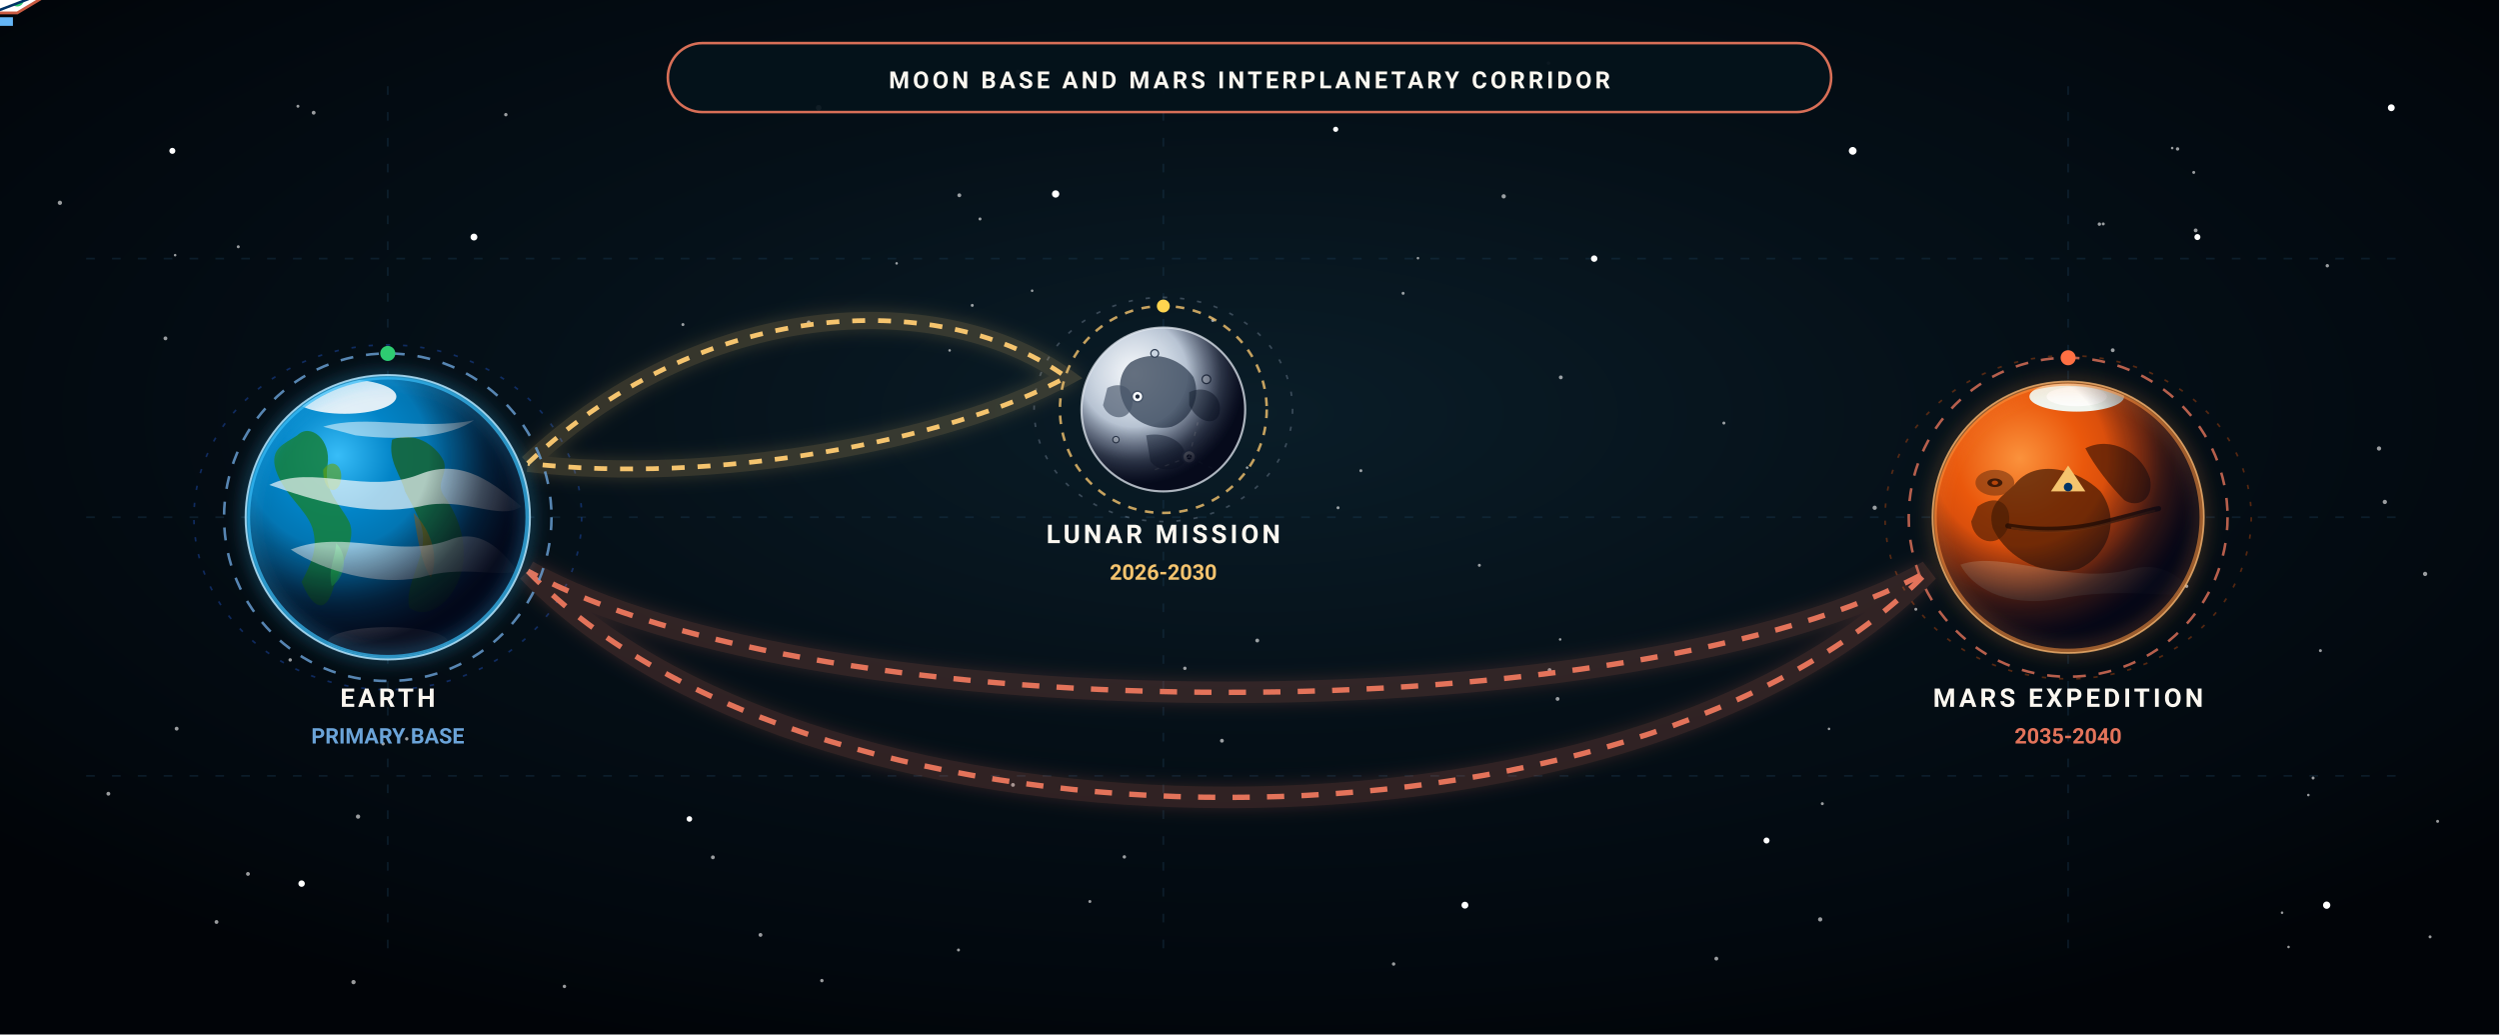
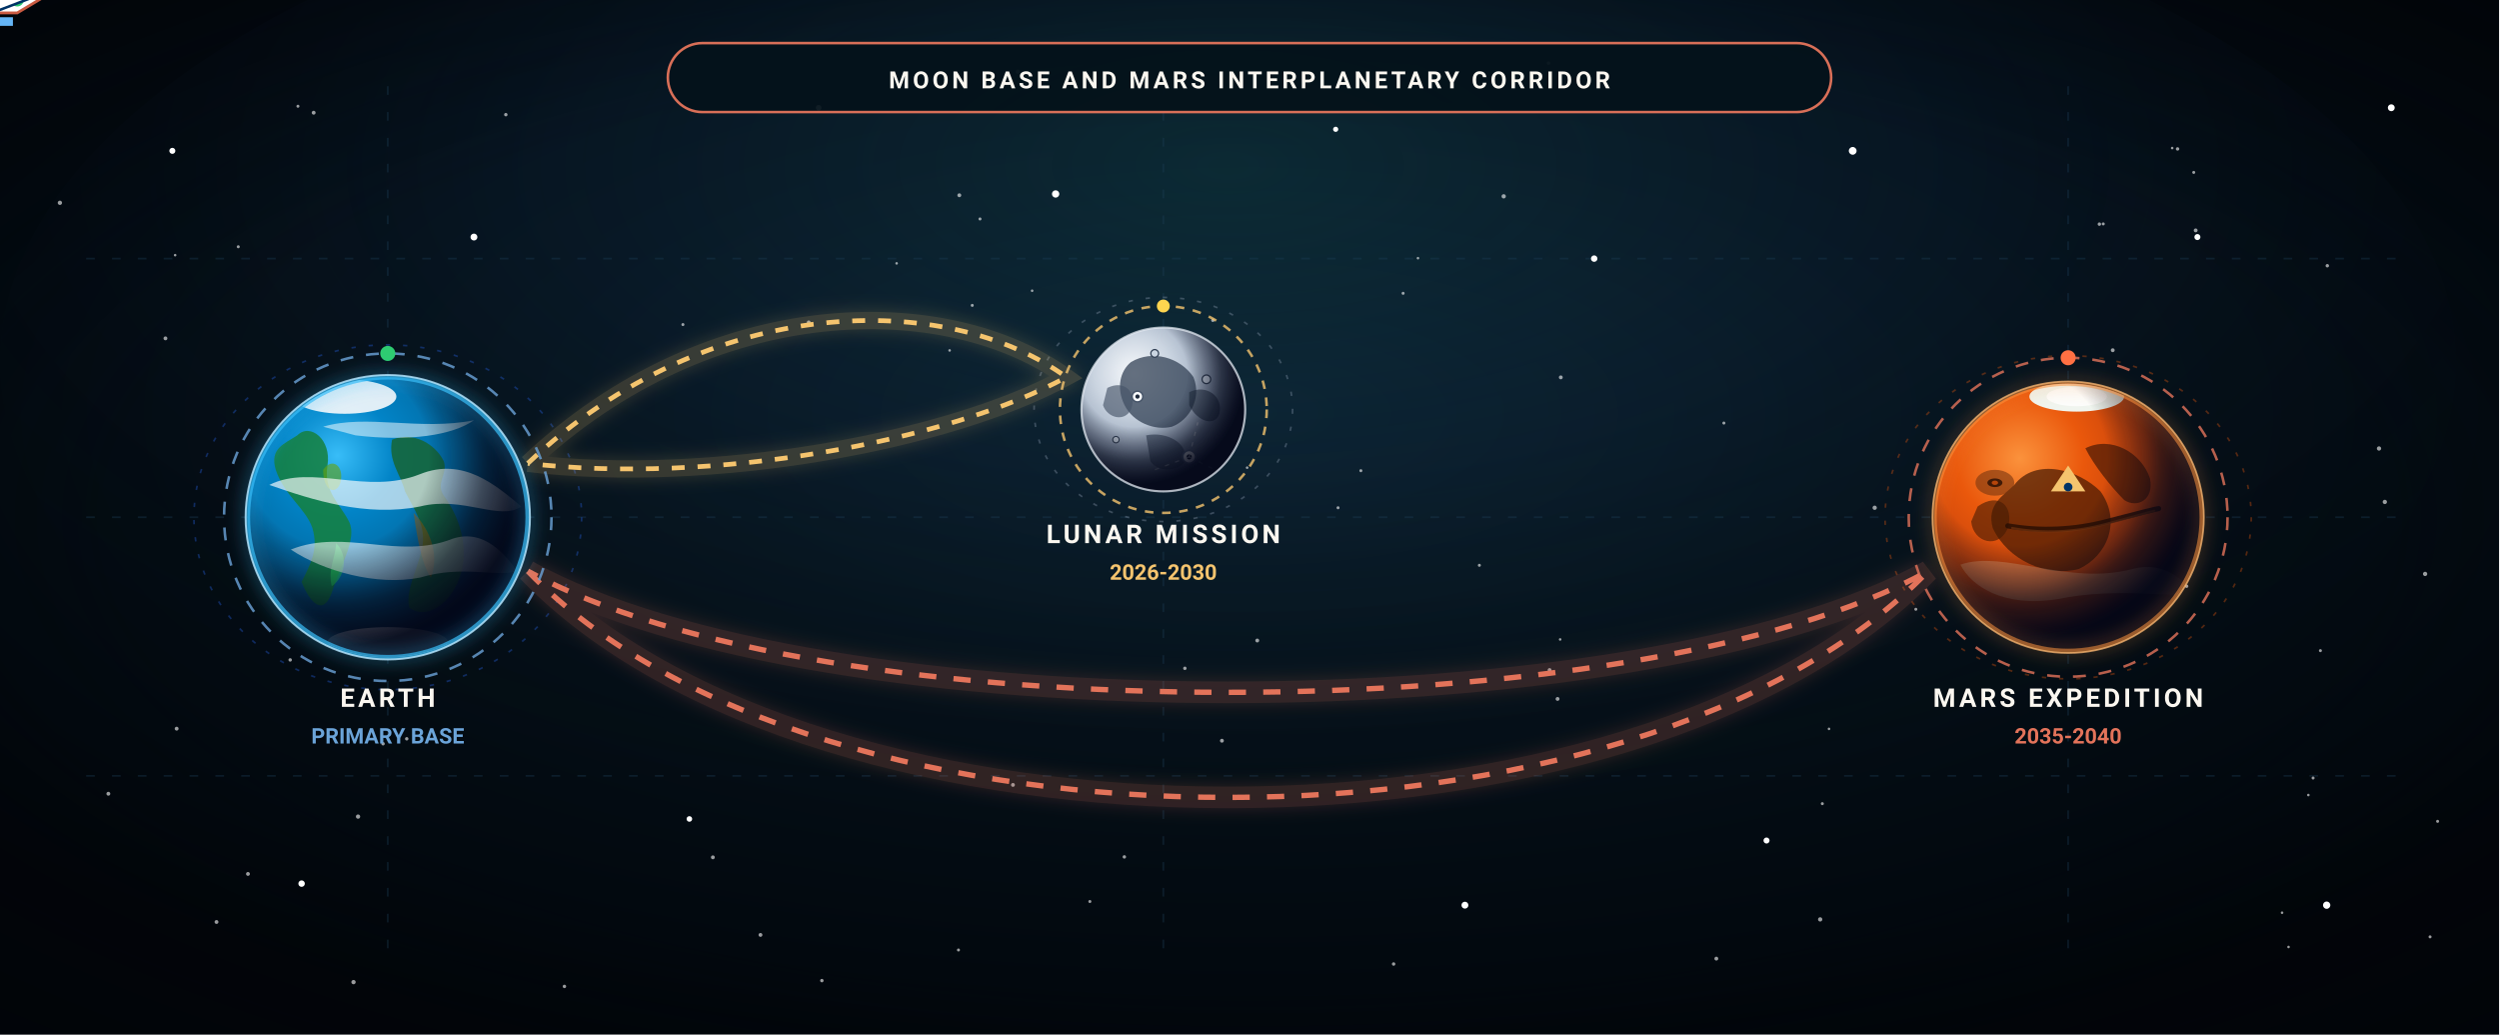
<svg xmlns="http://www.w3.org/2000/svg" class="ill" viewBox="0 0 1160 480">
  <defs>
    <clipPath id="sr-clip2">
      <rect width="1160" height="480" />
    </clipPath>
    <clipPath id="sr-clip2-earth">
      <circle cx="0" cy="0" r="65" />
    </clipPath>
    <clipPath id="sr-clip2-moon">
      <circle cx="0" cy="0" r="38" />
    </clipPath>
    <clipPath id="sr-clip2-mars">
      <circle cx="0" cy="0" r="62" />
    </clipPath>
    <style>
            @keyframes twinkle { 0%, 100% { opacity: 0.25; } 50% { opacity: 1; } }
            @keyframes dash { to { stroke-dashoffset: -40; } }
            .twinkle { animation: twinkle 3.2s ease-in-out infinite; }
            .twinkle:nth-of-type(2n) { animation-duration: 4.5s; animation-delay: 0.8s; }
            .twinkle:nth-of-type(3n) { animation-duration: 2.8s; animation-delay: 1.5s; }
            .dash { animation: dash 2.5s linear infinite; }
            text { font-family: "Manrope", -apple-system, BlinkMacSystemFont, "Segoe UI", Roboto, sans-serif; }
        </style>
    <radialGradient id="sr-deep-space" cx="50%" cy="40%" r="65%">
      <stop offset="0%" stop-color="#0a1d28" />
      <stop offset="45%" stop-color="#051018" />
      <stop offset="85%" stop-color="#02080e" />
      <stop offset="100%" stop-color="#010408" />
    </radialGradient>
+     <radialGradient id="sr-nebula" cx="50%" cy="32%" r="64%">
+       <stop offset="0" stop-color="#1c6674" stop-opacity=".28" />
+       <stop offset=".44" stop-color="#173f68" stop-opacity=".16" />
+       <stop offset="1" stop-color="#02080e" stop-opacity="0" />
+     </radialGradient>
+     <radialGradient id="sr-vignette" cx="50%" cy="50%" r="72%">
+       <stop offset=".62" stop-color="#02080e" stop-opacity="0" />
+       <stop offset="1" stop-color="#010408" stop-opacity=".72" />
+     </radialGradient>
    <radialGradient id="sr-earth-ocean-rad" cx="32%" cy="28%" r="68%">
      <stop offset="0%" stop-color="#38bdf8" />
      <stop offset="30%" stop-color="#0284c7" />
      <stop offset="65%" stop-color="#0369a1" />
      <stop offset="100%" stop-color="#082f49" />
    </radialGradient>
    <radialGradient id="sr-moon-rad" cx="32%" cy="28%" r="68%">
      <stop offset="0%" stop-color="#f8fafc" />
      <stop offset="35%" stop-color="#cbd5e1" />
      <stop offset="70%" stop-color="#94a3b8" />
      <stop offset="100%" stop-color="#475569" />
    </radialGradient>
    <radialGradient id="sr-mars-rad" cx="32%" cy="28%" r="68%">
      <stop offset="0%" stop-color="#fb923c" />
      <stop offset="35%" stop-color="#ea580c" />
      <stop offset="70%" stop-color="#c2410c" />
      <stop offset="90%" stop-color="#7c2d12" />
      <stop offset="100%" stop-color="#431407" />
    </radialGradient>
    <radialGradient id="sr-planet-shadow" cx="32%" cy="28%" r="68%">
      <stop offset="0%" stop-color="#020617" stop-opacity="0" />
      <stop offset="48%" stop-color="#020617" stop-opacity="0" />
      <stop offset="78%" stop-color="#020617" stop-opacity="0.65" />
      <stop offset="100%" stop-color="#020617" stop-opacity="0.95" />
    </radialGradient>
    <filter id="sr-planet-glow" x="-20%" y="-20%" width="140%" height="140%">
      <feGaussianBlur stdDeviation="4" result="blur" />
      <feComposite in="SourceGraphic" in2="blur" operator="over" />
    </filter>
  </defs>
  <g clip-path="url(#sr-clip2)">
    <rect width="1160" height="480" fill="url(#sr-deep-space)" />
+     <ellipse cx="570" cy="168" rx="570" ry="254" fill="url(#sr-nebula)" />
+     <rect width="1160" height="480" fill="url(#sr-vignette)" />
    <g>
      <line x1="40" y1="120" x2="1120" y2="120" stroke="#1e405a" stroke-width="0.8" stroke-dasharray="4 8" opacity="0.35" />
      <line x1="40" y1="240" x2="1120" y2="240" stroke="#1e405a" stroke-width="0.8" stroke-dasharray="4 8" opacity="0.35" />
      <line x1="40" y1="360" x2="1120" y2="360" stroke="#1e405a" stroke-width="0.8" stroke-dasharray="4 8" opacity="0.35" />
      <line x1="180" y1="40" x2="180" y2="440" stroke="#1e405a" stroke-width="0.8" stroke-dasharray="4 8" opacity="0.35" />
      <line x1="540" y1="40" x2="540" y2="440" stroke="#1e405a" stroke-width="0.8" stroke-dasharray="4 8" opacity="0.35" />
      <line x1="960" y1="40" x2="960" y2="440" stroke="#1e405a" stroke-width="0.8" stroke-dasharray="4 8" opacity="0.35" />
    </g>
    <g fill="#ffffff" opacity="0.6">
      <circle cx="166.2" cy="378.9" r="1" />
      <circle cx="451.3" cy="141.7" r="0.7" />
      <circle cx="110.6" cy="114.5" r="0.7" />
      <circle cx="976.3" cy="103.9" r="0.7" />
      <circle cx="1059.3" cy="423.5" r="0.6" />
      <circle cx="381.5" cy="455" r="0.8" />
      <circle cx="723" cy="324.3" r="0.9" />
      <circle cx="82" cy="338.1" r="0.9" />
      <circle cx="521.7" cy="172.1" r="0.9" />
      <circle cx="1128" cy="434.7" r="0.7" />
      <circle cx="870.2" cy="235.6" r="1" />
      <circle cx="1107" cy="232.9" r="1" />
      <circle cx="1010.8" cy="69.1" r="0.8" />
      <circle cx="1080.3" cy="123.3" r="0.8" />
      <circle cx="724.5" cy="175.1" r="0.9" />
      <circle cx="224.3" cy="283" r="0.8" />
      <circle cx="50.3" cy="368.3" r="0.9" />
      <circle cx="974.5" cy="104" r="0.8" />
      <circle cx="188.8" cy="342.8" r="0.8" />
      <circle cx="1018.3" cy="80" r="0.7" />
      <circle cx="100.5" cy="427.8" r="0.9" />
      <circle cx="177.8" cy="345.1" r="0.8" />
      <circle cx="470.2" cy="364.2" r="0.9" />
      <circle cx="563" cy="148.6" r="0.8" />
      <circle cx="454.9" cy="101.6" r="0.7" />
      <circle cx="646.9" cy="447.3" r="0.8" />
      <circle cx="472.5" cy="33.3" r="1" />
      <circle cx="375.4" cy="149.6" r="0.9" />
      <circle cx="1008.3" cy="68.7" r="0.6" />
      <circle cx="262" cy="457.7" r="0.8" />
      <circle cx="134.7" cy="306.2" r="0.8" />
      <circle cx="138.3" cy="49.3" r="0.7" />
      <circle cx="1104.3" cy="208.1" r="1" />
      <circle cx="440.8" cy="162.6" r="0.6" />
      <circle cx="698" cy="91.1" r="1" />
      <circle cx="718.8" cy="29.3" r="0.8" />
      <circle cx="550" cy="310.1" r="0.8" />
      <circle cx="145.8" cy="230.8" r="0.9" />
      <circle cx="115.1" cy="405.5" r="0.9" />
      <circle cx="234.8" cy="53.2" r="0.8" />
      <circle cx="724.2" cy="296.7" r="0.6" />
      <circle cx="686.7" cy="262.3" r="0.7" />
      <circle cx="583.6" cy="297.2" r="0.9" />
      <circle cx="145.6" cy="52.3" r="0.9" />
      <circle cx="1125.7" cy="266.3" r="1" />
      <circle cx="445.3" cy="90.6" r="0.9" />
      <circle cx="330.9" cy="397.8" r="0.9" />
      <circle cx="76.8" cy="157" r="0.9" />
      <circle cx="81.3" cy="118.4" r="0.6" />
      <circle cx="796.7" cy="444.8" r="0.9" />
      <circle cx="1019.2" cy="106.9" r="0.9" />
      <circle cx="1131.5" cy="381.1" r="0.7" />
      <circle cx="353" cy="433.8" r="0.9" />
      <circle cx="479.1" cy="134.9" r="0.6" />
      <circle cx="889.3" cy="282.7" r="0.7" />
      <circle cx="164.1" cy="455.7" r="1" />
      <circle cx="27.8" cy="94.1" r="1" />
      <circle cx="521.9" cy="397.6" r="0.8" />
      <circle cx="444.9" cy="440.8" r="0.7" />
      <circle cx="1073.7" cy="361" r="0.7" />
      <circle cx="1062.3" cy="439.4" r="0.6" />
      <circle cx="621.1" cy="235.6" r="0.7" />
      <circle cx="844.9" cy="426.6" r="1" />
      <circle cx="926.3" cy="202.2" r="0.9" />
      <circle cx="980.7" cy="162.5" r="0.9" />
      <circle cx="505.9" cy="418.3" r="0.7" />
      <circle cx="631.7" cy="218.4" r="0.7" />
      <circle cx="567.2" cy="343.7" r="0.9" />
      <circle cx="1071.5" cy="368.9" r="0.6" />
      <circle cx="578.9" cy="217" r="0.6" />
      <circle cx="1077.1" cy="301.9" r="0.7" />
      <circle cx="719.3" cy="310.9" r="0.9" />
      <circle cx="1015" cy="272" r="0.8" />
      <circle cx="658.2" cy="119.8" r="0.6" />
      <circle cx="849" cy="338.2" r="0.6" />
      <circle cx="416.2" cy="122.2" r="0.6" />
      <circle cx="800.2" cy="196.3" r="0.7" />
      <circle cx="845.9" cy="372.9" r="0.7" />
      <circle cx="651.3" cy="136.1" r="0.7" />
      <circle cx="317" cy="150.6" r="0.7" />
    </g>
    <g>
      <circle class="twinkle" cx="80" cy="70" r="1.4" fill="#ffffff" />
      <circle class="twinkle" cx="220" cy="110" r="1.6" fill="#ffffff" />
      <circle class="twinkle" cx="380" cy="50" r="1.3" fill="#ffffff" />
      <circle class="twinkle" cx="490" cy="90" r="1.7" fill="#ffffff" />
      <circle class="twinkle" cx="620" cy="60" r="1.2" fill="#ffffff" />
      <circle class="twinkle" cx="740" cy="120" r="1.5" fill="#ffffff" />
      <circle class="twinkle" cx="860" cy="70" r="1.8" fill="#ffffff" />
      <circle class="twinkle" cx="1020" cy="110" r="1.4" fill="#ffffff" />
      <circle class="twinkle" cx="1110" cy="50" r="1.6" fill="#ffffff" />
      <circle class="twinkle" cx="140" cy="410" r="1.5" fill="#ffffff" />
      <circle class="twinkle" cx="320" cy="380" r="1.3" fill="#ffffff" />
      <circle class="twinkle" cx="680" cy="420" r="1.6" fill="#ffffff" />
      <circle class="twinkle" cx="820" cy="390" r="1.4" fill="#ffffff" />
      <circle class="twinkle" cx="1080" cy="420" r="1.7" fill="#ffffff" />
    </g>
    <ellipse cx="180" cy="240" rx="90" ry="80" fill="none" stroke="#2563eb" stroke-width="0.8" stroke-dasharray="2 6" opacity="0.35" />
    <ellipse cx="540" cy="190" rx="60" ry="52" fill="none" stroke="#94a3b8" stroke-width="0.8" stroke-dasharray="2 6" opacity="0.35" />
    <ellipse cx="960" cy="240" rx="85" ry="75" fill="none" stroke="#ea580c" stroke-width="0.8" stroke-dasharray="2 6" opacity="0.35" />
    <path id="sr-path-moon" d="M245,215 C330,135 440,135 495,175 C440,205 330,225 245,215" fill="none" stroke="#f5c46e" stroke-width="2.2" stroke-dasharray="6 6" class="dash" />
    <path d="M245,215 C330,135 440,135 495,175 C440,205 330,225 245,215" fill="none" stroke="#f5c46e" stroke-width="8" opacity="0.2" filter="url(#sr-planet-glow)" />
    <path id="sr-path-mars" d="M245,265 C380,405 760,405 895,265 C760,340 380,340 245,265" fill="none" stroke="#e3735a" stroke-width="2.5" stroke-dasharray="8 8" class="dash" />
    <path d="M245,265 C380,405 760,405 895,265 C760,340 380,340 245,265" fill="none" stroke="#e3735a" stroke-width="10" opacity="0.2" filter="url(#sr-planet-glow)" />
    <g transform="translate(180, 240)">
      <g>
        <circle cx="0" cy="0" r="76" fill="none" stroke="#6BA4D9" stroke-width="1.2" stroke-dasharray="6 6" opacity="0.8" />
        <circle cx="0" cy="-76" r="3.5" fill="#2ecc71" />
        <animateTransform attributeName="transform" type="rotate" from="0 0 0" to="360 0 0" dur="24s" repeatCount="indefinite" />
      </g>
      <g clip-path="url(#sr-clip2-earth)">
        <circle cx="0" cy="0" r="65" fill="url(#sr-earth-ocean-rad)" />
        <path d="M-42,-38 C-36,-44 -26,-36 -28,-24 C-30,-12 -22,-6 -18,2 C-14,10 -22,22 -26,35 C-30,46 -36,40 -40,30 C-36,22 -32,15 -35,5 C-38,-4 -48,-10 -52,-22 C-55,-32 -48,-34 -42,-38 Z" fill="#15803d" opacity="0.85" />
        <path d="M-30,-22 C-26,-28 -20,-24 -22,-16 C-24,-10 -30,-12 -30,-22 Z" fill="#65a30d" opacity="0.6" />
        <path d="M-24,12 C-18,18 -20,28 -26,32 C-28,24 -24,18 -24,12 Z" fill="#22c55e" opacity="0.65" />
        <path d="M2,-36 C12,-40 22,-34 26,-26 C28,-20 22,-16 26,-10 C32,-2 38,12 34,26 C30,40 18,48 10,42 C8,34 14,24 16,14 C18,4 12,-4 8,-12 C6,-20 0,-26 2,-36 Z" fill="#166534" opacity="0.85" />
        <path d="M12,-2 C20,6 24,18 20,28 C16,22 14,12 12,-2 Z" fill="#a16207" opacity="0.5" />
        <ellipse cx="-20" cy="-56" rx="24" ry="8" fill="#f8fafc" opacity="0.9" />
        <ellipse cx="0" cy="58" rx="28" ry="7" fill="#f8fafc" opacity="0.85" />
        <path d="M-55,-15 C-35,-25 -10,-10 15,-20 C35,-28 50,-15 62,-5 C52,2 35,-10 15,-5 C-10,0 -35,-8 -55,-15 Z" fill="#ffffff" opacity="0.65" />
        <path d="M-45,15 C-20,5 5,20 30,10 C45,5 55,18 60,25 C50,28 35,22 15,28 C-5,32 -30,25 -45,15 Z" fill="#ffffff" opacity="0.55" />
        <path d="M-30,-42 C-10,-48 15,-40 40,-45 C30,-38 10,-35 -15,-38 Z" fill="#ffffff" opacity="0.5" />
        <circle cx="0" cy="0" r="65" fill="url(#sr-planet-shadow)" />
      </g>
      <circle cx="0" cy="0" r="65" fill="none" stroke="#38bdf8" stroke-width="2.2" opacity="0.75" filter="url(#sr-planet-glow)" />
      <circle cx="0" cy="0" r="66" fill="none" stroke="#bae6fd" stroke-width="0.9" opacity="0.8" />
      <text x="0" y="88" fill="#fbf7f0" font-family="Manrope, sans-serif" font-size="12" font-weight="700" text-anchor="middle" letter-spacing="1.5">EARTH</text>
      <text x="0" y="105" fill="#6BA4D9" font-family="Manrope, sans-serif" font-size="10" font-weight="600" text-anchor="middle">PRIMARY BASE</text>
    </g>
    <g transform="translate(540, 190)">
      <g>
        <circle cx="0" cy="0" r="48" fill="none" stroke="#f5c46e" stroke-width="1.2" stroke-dasharray="4 4" opacity="0.8" />
        <circle cx="0" cy="-48" r="3" fill="#ffd54f" />
        <animateTransform attributeName="transform" type="rotate" from="0 0 0" to="360 0 0" dur="16s" repeatCount="indefinite" />
      </g>
      <g clip-path="url(#sr-clip2-moon)">
        <circle cx="0" cy="0" r="38" fill="url(#sr-moon-rad)" />
        <path d="M-15,-22 C-5,-28 8,-24 14,-15 C18,-5 12,5 4,8 C-4,10 -14,6 -18,-2 C-22,-10 -20,-18 -15,-22 Z" fill="#334155" opacity="0.75" />
        <path d="M-26,-10 C-18,-14 -12,-8 -15,0 C-18,6 -26,4 -28,-2 Z" fill="#475569" opacity="0.65" />
        <path d="M-8,12 C2,10 12,16 10,24 C8,28 -2,30 -6,24 Z" fill="#334155" opacity="0.6" />
        <path d="M12,-8 C20,-12 28,-6 26,2 C24,8 16,6 12,-2 Z" fill="#1e293b" opacity="0.55" />
        <circle cx="12" cy="22" r="3" fill="#f8fafc" stroke="#64748b" stroke-width="0.8" />
        <circle cx="12" cy="22" r="1.2" fill="#0f172a" />
        <line x1="12" y1="22" x2="28" y2="30" stroke="#f8fafc" stroke-width="0.6" opacity="0.5" stroke-dasharray="2 3" />
        <line x1="12" y1="22" x2="-4" y2="28" stroke="#f8fafc" stroke-width="0.6" opacity="0.5" stroke-dasharray="2 3" />
        <line x1="12" y1="22" x2="16" y2="6" stroke="#f8fafc" stroke-width="0.6" opacity="0.5" stroke-dasharray="2 3" />
        <circle cx="-12" cy="-6" r="2.5" fill="#f8fafc" stroke="#475569" stroke-width="0.7" />
        <circle cx="-12" cy="-6" r="1" fill="#1e293b" />
        <circle cx="-4" cy="-26" r="1.8" fill="#cbd5e1" stroke="#334155" stroke-width="0.6" />
        <circle cx="20" cy="-14" r="2" fill="#cbd5e1" stroke="#334155" stroke-width="0.6" />
        <circle cx="-22" cy="14" r="1.5" fill="#cbd5e1" stroke="#334155" stroke-width="0.5" />
        <circle cx="0" cy="0" r="38" fill="url(#sr-planet-shadow)" />
      </g>
      <circle cx="0" cy="0" r="38" fill="none" stroke="#e2e8f0" stroke-width="1" opacity="0.75" />
      <text x="0" y="62" fill="#fbf7f0" font-family="Manrope, sans-serif" font-size="12" font-weight="700" text-anchor="middle" letter-spacing="1.5">LUNAR MISSION</text>
      <text x="0" y="79" fill="#f5c46e" font-family="Manrope, sans-serif" font-size="10" font-weight="600" text-anchor="middle">2026-2030</text>
    </g>
    <g transform="translate(960, 240)">
      <g>
        <circle cx="0" cy="0" r="74" fill="none" stroke="#e3735a" stroke-width="1.2" stroke-dasharray="6 6" opacity="0.8" />
        <circle cx="0" cy="-74" r="3.5" fill="#ff7043" />
        <animateTransform attributeName="transform" type="rotate" from="0 0 0" to="360 0 0" dur="28s" repeatCount="indefinite" />
      </g>
      <g clip-path="url(#sr-clip2-mars)">
        <circle cx="0" cy="0" r="62" fill="url(#sr-mars-rad)" />
        <path d="M-25,-15 C-15,-28 5,-22 15,-12 C25,2 18,18 5,24 C-10,28 -28,20 -35,5 C-38,-6 -30,-10 -25,-15 Z" fill="#451a03" opacity="0.7" />
        <path d="M8,-32 C20,-38 34,-30 38,-18 C40,-8 32,-4 26,-8 C20,-14 12,-24 8,-32 Z" fill="#3c1404" opacity="0.65" />
        <path d="M-42,-5 C-32,-12 -25,-5 -28,5 C-32,15 -44,12 -45,2 Z" fill="#451a03" opacity="0.6" />
        <path d="M-28,4 Q-5,8 18,2 T42,-4" fill="none" stroke="#260c02" stroke-width="2.4" stroke-linecap="round" opacity="0.8" />
        <path d="M-26,5 Q-4,9 18,3 T40,-3" fill="none" stroke="#78350f" stroke-width="1" stroke-linecap="round" opacity="0.6" />
        <ellipse cx="-34" cy="-16" rx="9" ry="6" fill="#78350f" opacity="0.6" />
        <ellipse cx="-34" cy="-16" rx="3.5" ry="2" fill="#260c02" opacity="0.8" />
        <ellipse cx="-34" cy="-16" rx="1.5" ry="1" fill="#ea580c" opacity="0.7" />
        <ellipse cx="4" cy="-56" rx="22" ry="7" fill="#f0fdfa" opacity="0.95" />
        <ellipse cx="4" cy="-56" rx="14" ry="4.5" fill="#ffffff" opacity="0.8" />
        <path d="M-50,22 C-30,15 0,32 30,24 C45,20 54,30 58,35 C48,38 25,32 -5,38 C-30,42 -45,32 -50,22 Z" fill="#fed7aa" opacity="0.32" />
        <circle cx="0" cy="0" r="62" fill="url(#sr-planet-shadow)" />
      </g>
      <circle cx="0" cy="0" r="62" fill="none" stroke="#fb923c" stroke-width="2" opacity="0.6" filter="url(#sr-planet-glow)" />
      <circle cx="0" cy="0" r="63" fill="none" stroke="#fdba74" stroke-width="0.8" opacity="0.75" />
      <polygon points="-8,-12 0,-24 8,-12" fill="#f5c46e" />
      <circle cx="0" cy="-14" r="2" fill="#003366" />
      <text x="0" y="88" fill="#fbf7f0" font-family="Manrope, sans-serif" font-size="12" font-weight="700" text-anchor="middle" letter-spacing="1.5">MARS EXPEDITION</text>
      <text x="0" y="105" fill="#e3735a" font-family="Manrope, sans-serif" font-size="10" font-weight="600" text-anchor="middle">2035-2040</text>
    </g>
    <g>
      <path d="M-16,-6 L8,-6 L18,0 L8,6 L-16,6 L-12,0Z" fill="#ffffff" stroke="#c95a41" stroke-width="1.3" />
      <polygon points="-16,-6 -24,-12 -10,-6" fill="#f5c46e" />
      <polygon points="-16,6 -24,12 -10,6" fill="#f5c46e" />
      <rect x="-6" y="-12" width="12" height="4" fill="#64b5f6" />
      <rect x="-6" y="8" width="12" height="4" fill="#64b5f6" />
      <circle cx="8" cy="0" r="3" fill="#2ecc71" />
      <animateMotion dur="22s" repeatCount="indefinite" rotate="auto">
        <mpath href="#sr-path-mars" />
      </animateMotion>
    </g>
    <g>
      <polygon points="12,0 -9,-8 -5,0 -9,8" fill="#ffffff" stroke="#003366" stroke-width="1.2" />
      <rect x="-7" y="-3" width="6" height="6" fill="#ffd54f" />
      <animateMotion dur="12s" repeatCount="indefinite" rotate="auto">
        <mpath href="#sr-path-moon" />
      </animateMotion>
    </g>
    <g font-family="Manrope, sans-serif" font-size="11" font-weight="700" letter-spacing="1.5">
      <rect x="310" y="20" width="540" height="32" rx="16" fill="#04121a" stroke="#e3735a" stroke-width="1.2" opacity="0.95" />
      <text x="580" y="41" fill="#fbf7f0" text-anchor="middle">MOON BASE AND MARS INTERPLANETARY CORRIDOR</text>
    </g>
  </g>
</svg>
